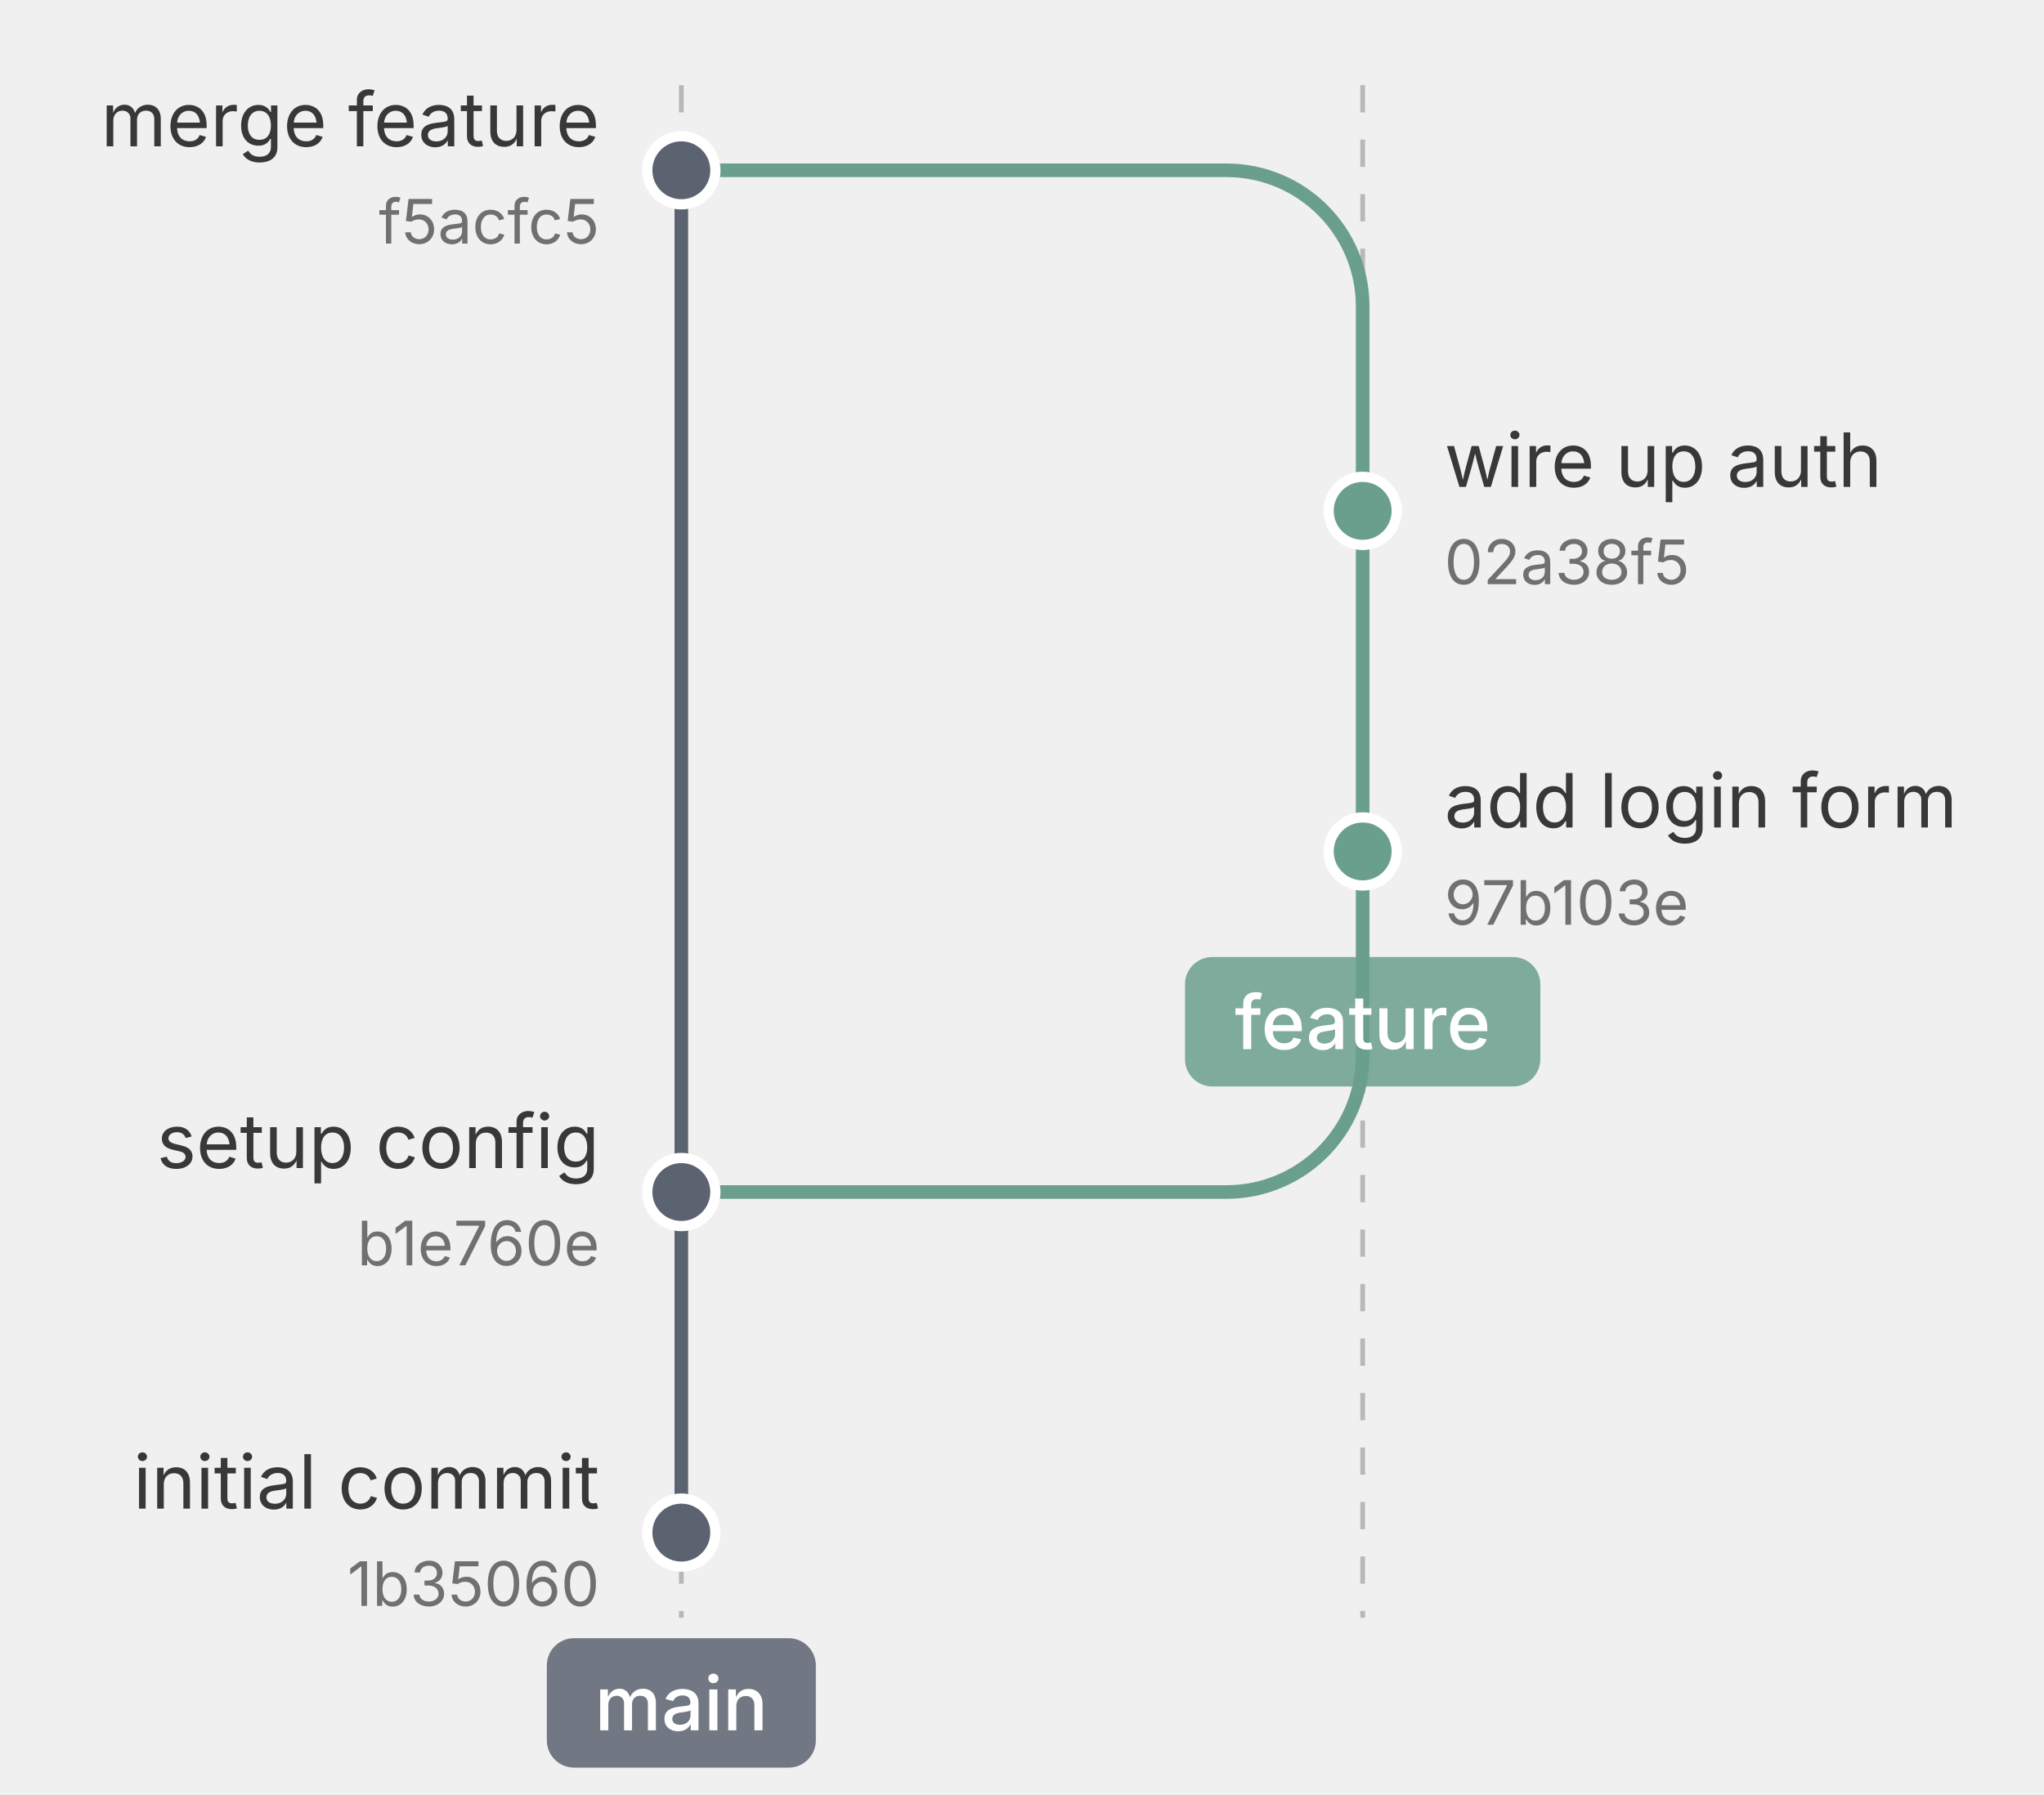
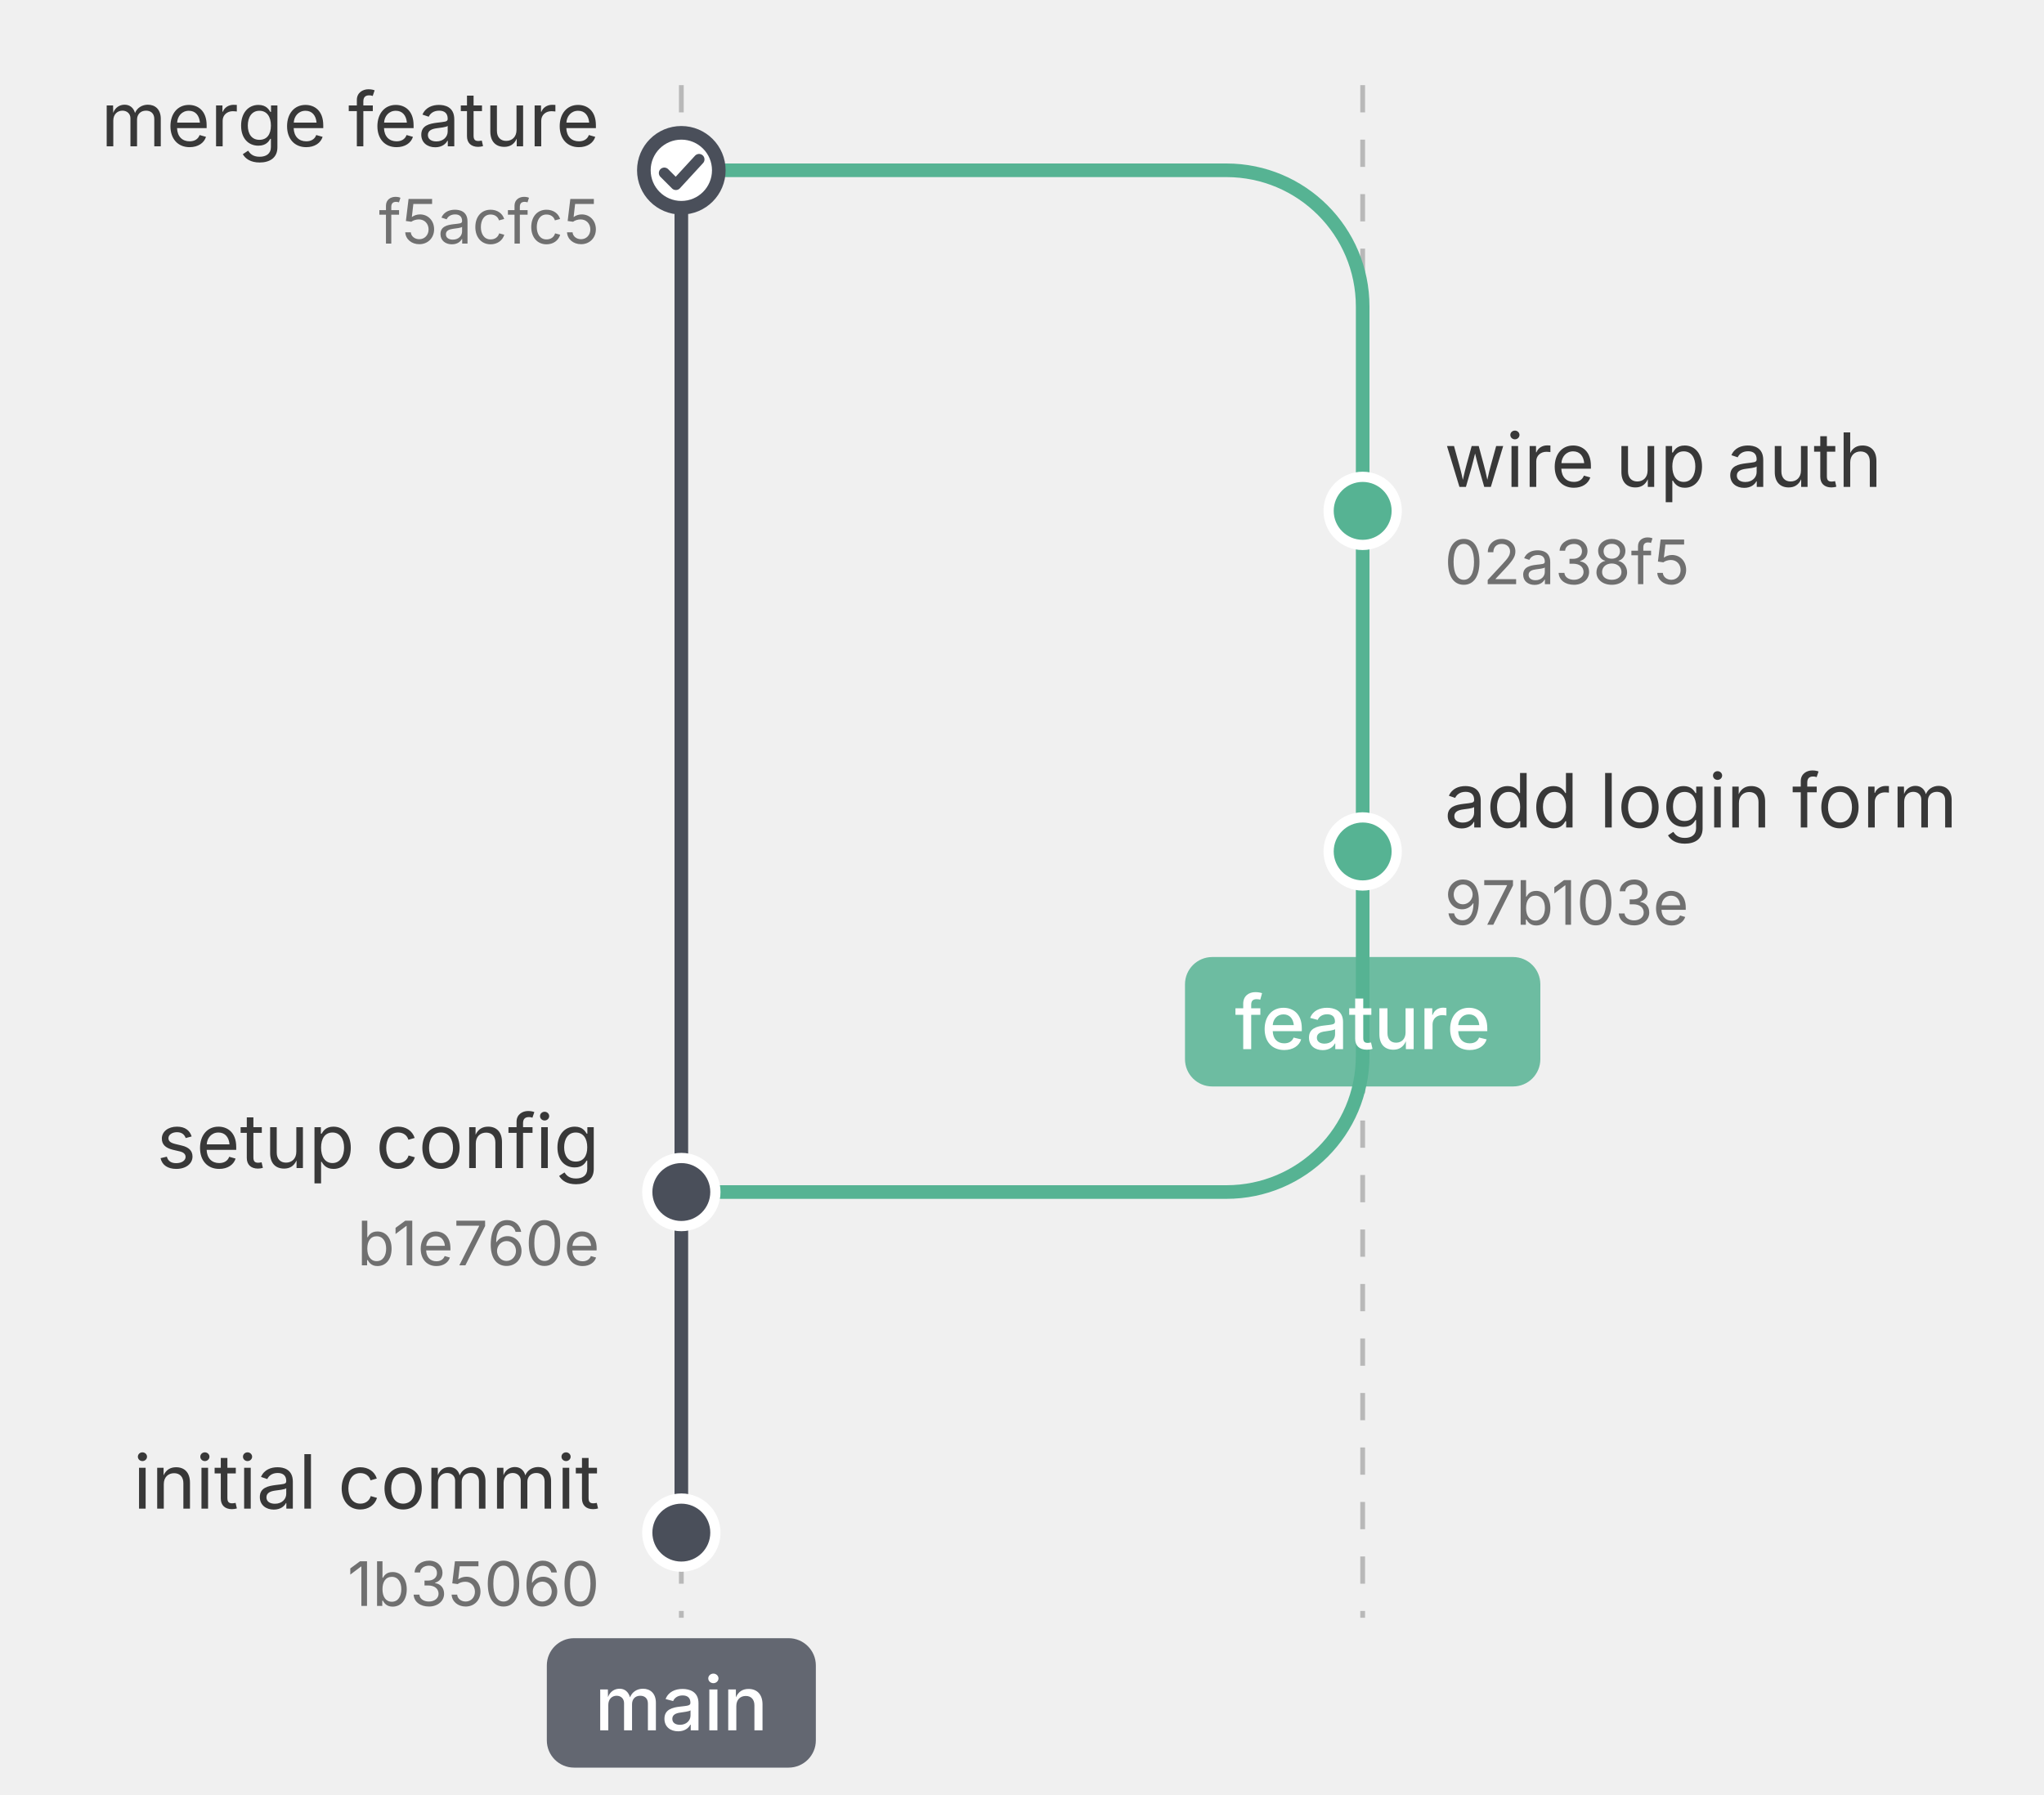
<svg xmlns="http://www.w3.org/2000/svg" width="300.0" height="263.5" viewBox="0 0 300.0 263.5">
  <defs>
</defs>
  <path d="M100.0,12.5 L100.0,237.5" stroke="#b8b8b8" stroke-width="0.7" stroke-dasharray="4,4" />
  <path d="M200.0,12.5 L200.0,237.5" stroke="#b8b8b8" stroke-width="0.7" stroke-dasharray="4,4" />
-   <path d="M100.0,225.0 L100.0,25.0" stroke="#5c6370" stroke-width="2" stroke-linecap="round" />
-   <path d="M100.0,175.0 L180.0,175.0 A20,20,0,0,0,200.0,155.0 L200.0,125.0" stroke="#6a9f8d" stroke-width="2" fill="none" stroke-linecap="round" />
-   <path d="M200.0,75.0 L200.0,45.0 A20,20,0,0,0,180.0,25.0 L100.0,25.0" stroke="#6a9f8d" stroke-width="2" fill="none" stroke-linecap="round" />
-   <path d="M200.0,125.0 L200.0,75.0" stroke="#6a9f8d" stroke-width="2" stroke-linecap="round" />
-   <circle cx="100.0" cy="225.0" r="5" fill="#5c6370" stroke="white" stroke-width="1.5" />
-   <circle cx="100.0" cy="175.0" r="5" fill="#5c6370" stroke="white" stroke-width="1.5" />
-   <circle cx="200.0" cy="125.0" r="5" fill="#6a9f8d" stroke="white" stroke-width="1.5" />
-   <circle cx="200.0" cy="75.0" r="5" fill="#6a9f8d" stroke="white" stroke-width="1.5" />
-   <circle cx="100.0" cy="25.0" r="5" fill="#5c6370" stroke="white" stroke-width="1.5" />
-   <rect x="80.258" y="240.5" width="39.484" height="19.0" rx="4" ry="4" fill="#5c6370" opacity="0.85" />
+   <path d="M100.0,225.0 L100.0,25.0" stroke="#4a4f5a" stroke-width="2" stroke-linecap="round" />
+   <path d="M100.0,175.0 L180.0,175.0 A20,20,0,0,0,200.0,155.0 L200.0,125.0" stroke="#56b393" stroke-width="2" fill="none" stroke-linecap="round" />
+   <path d="M200.0,75.0 L200.0,45.0 A20,20,0,0,0,180.0,25.0 L100.0,25.0" stroke="#56b393" stroke-width="2" fill="none" stroke-linecap="round" />
+   <path d="M200.0,125.0 L200.0,75.0" stroke="#56b393" stroke-width="2" stroke-linecap="round" />
+   <circle cx="100.0" cy="225.0" r="5" fill="#4a4f5a" stroke="white" stroke-width="1.5" />
+   <circle cx="100.0" cy="175.0" r="5" fill="#4a4f5a" stroke="white" stroke-width="1.5" />
+   <circle cx="200.0" cy="125.0" r="5" fill="#56b393" stroke="white" stroke-width="1.5" />
+   <circle cx="200.0" cy="75.0" r="5" fill="#56b393" stroke="white" stroke-width="1.5" />
+   <circle cx="100.0" cy="25.0" r="5.5" fill="white" stroke="#4a4f5a" stroke-width="2" />
+   <path d="M97.5,25.4 L99.2,27.1 L102.6,23.4" stroke="#4a4f5a" stroke-width="1.6" fill="none" stroke-linecap="round" stroke-linejoin="round" />
+   <rect x="80.258" y="240.5" width="39.484" height="19.0" rx="4" ry="4" fill="#4a4f5a" opacity="0.85" />
  <text x="100.0" y="250.0" font-size="11.0" text-anchor="middle" dominant-baseline="middle" fill="white" font-family="'Inter', 'Helvetica Neue', Helvetica, Arial, sans-serif" font-weight="500">main</text>
-   <rect x="173.923" y="140.5" width="52.154" height="19.0" rx="4" ry="4" fill="#6a9f8d" opacity="0.85" />
+   <rect x="173.923" y="140.5" width="52.154" height="19.0" rx="4" ry="4" fill="#56b393" opacity="0.85" />
  <text x="200.0" y="150.0" font-size="11.0" text-anchor="middle" dominant-baseline="middle" fill="white" font-family="'Inter', 'Helvetica Neue', Helvetica, Arial, sans-serif" font-weight="500">feature</text>
  <text x="88.0" y="217.5" font-size="11.0" text-anchor="end" dominant-baseline="middle" fill="#383838" font-family="'Inter', 'Helvetica Neue', Helvetica, Arial, sans-serif" font-weight="400">initial commit</text>
  <text x="88.0" y="232.5" font-size="9.0" text-anchor="end" dominant-baseline="middle" fill="#707070" font-family="'Inter', 'Helvetica Neue', Helvetica, Arial, sans-serif" font-weight="400">1b35060</text>
  <text x="88.0" y="167.5" font-size="11.0" text-anchor="end" dominant-baseline="middle" fill="#383838" font-family="'Inter', 'Helvetica Neue', Helvetica, Arial, sans-serif" font-weight="400">setup config</text>
  <text x="88.0" y="182.5" font-size="9.0" text-anchor="end" dominant-baseline="middle" fill="#707070" font-family="'Inter', 'Helvetica Neue', Helvetica, Arial, sans-serif" font-weight="400">b1e760e</text>
  <text x="212.0" y="117.5" font-size="11.0" text-anchor="start" dominant-baseline="middle" fill="#383838" font-family="'Inter', 'Helvetica Neue', Helvetica, Arial, sans-serif" font-weight="400">add login form</text>
  <text x="212.0" y="132.5" font-size="9.0" text-anchor="start" dominant-baseline="middle" fill="#707070" font-family="'Inter', 'Helvetica Neue', Helvetica, Arial, sans-serif" font-weight="400">97b103e</text>
  <text x="212.0" y="67.5" font-size="11.0" text-anchor="start" dominant-baseline="middle" fill="#383838" font-family="'Inter', 'Helvetica Neue', Helvetica, Arial, sans-serif" font-weight="400">wire up auth</text>
  <text x="212.0" y="82.5" font-size="9.0" text-anchor="start" dominant-baseline="middle" fill="#707070" font-family="'Inter', 'Helvetica Neue', Helvetica, Arial, sans-serif" font-weight="400">02a38f5</text>
  <text x="88.0" y="17.5" font-size="11.0" text-anchor="end" dominant-baseline="middle" fill="#383838" font-family="'Inter', 'Helvetica Neue', Helvetica, Arial, sans-serif" font-weight="400">merge feature</text>
  <text x="88.0" y="32.5" font-size="9.0" text-anchor="end" dominant-baseline="middle" fill="#707070" font-family="'Inter', 'Helvetica Neue', Helvetica, Arial, sans-serif" font-weight="400">f5acfc5</text>
</svg>
